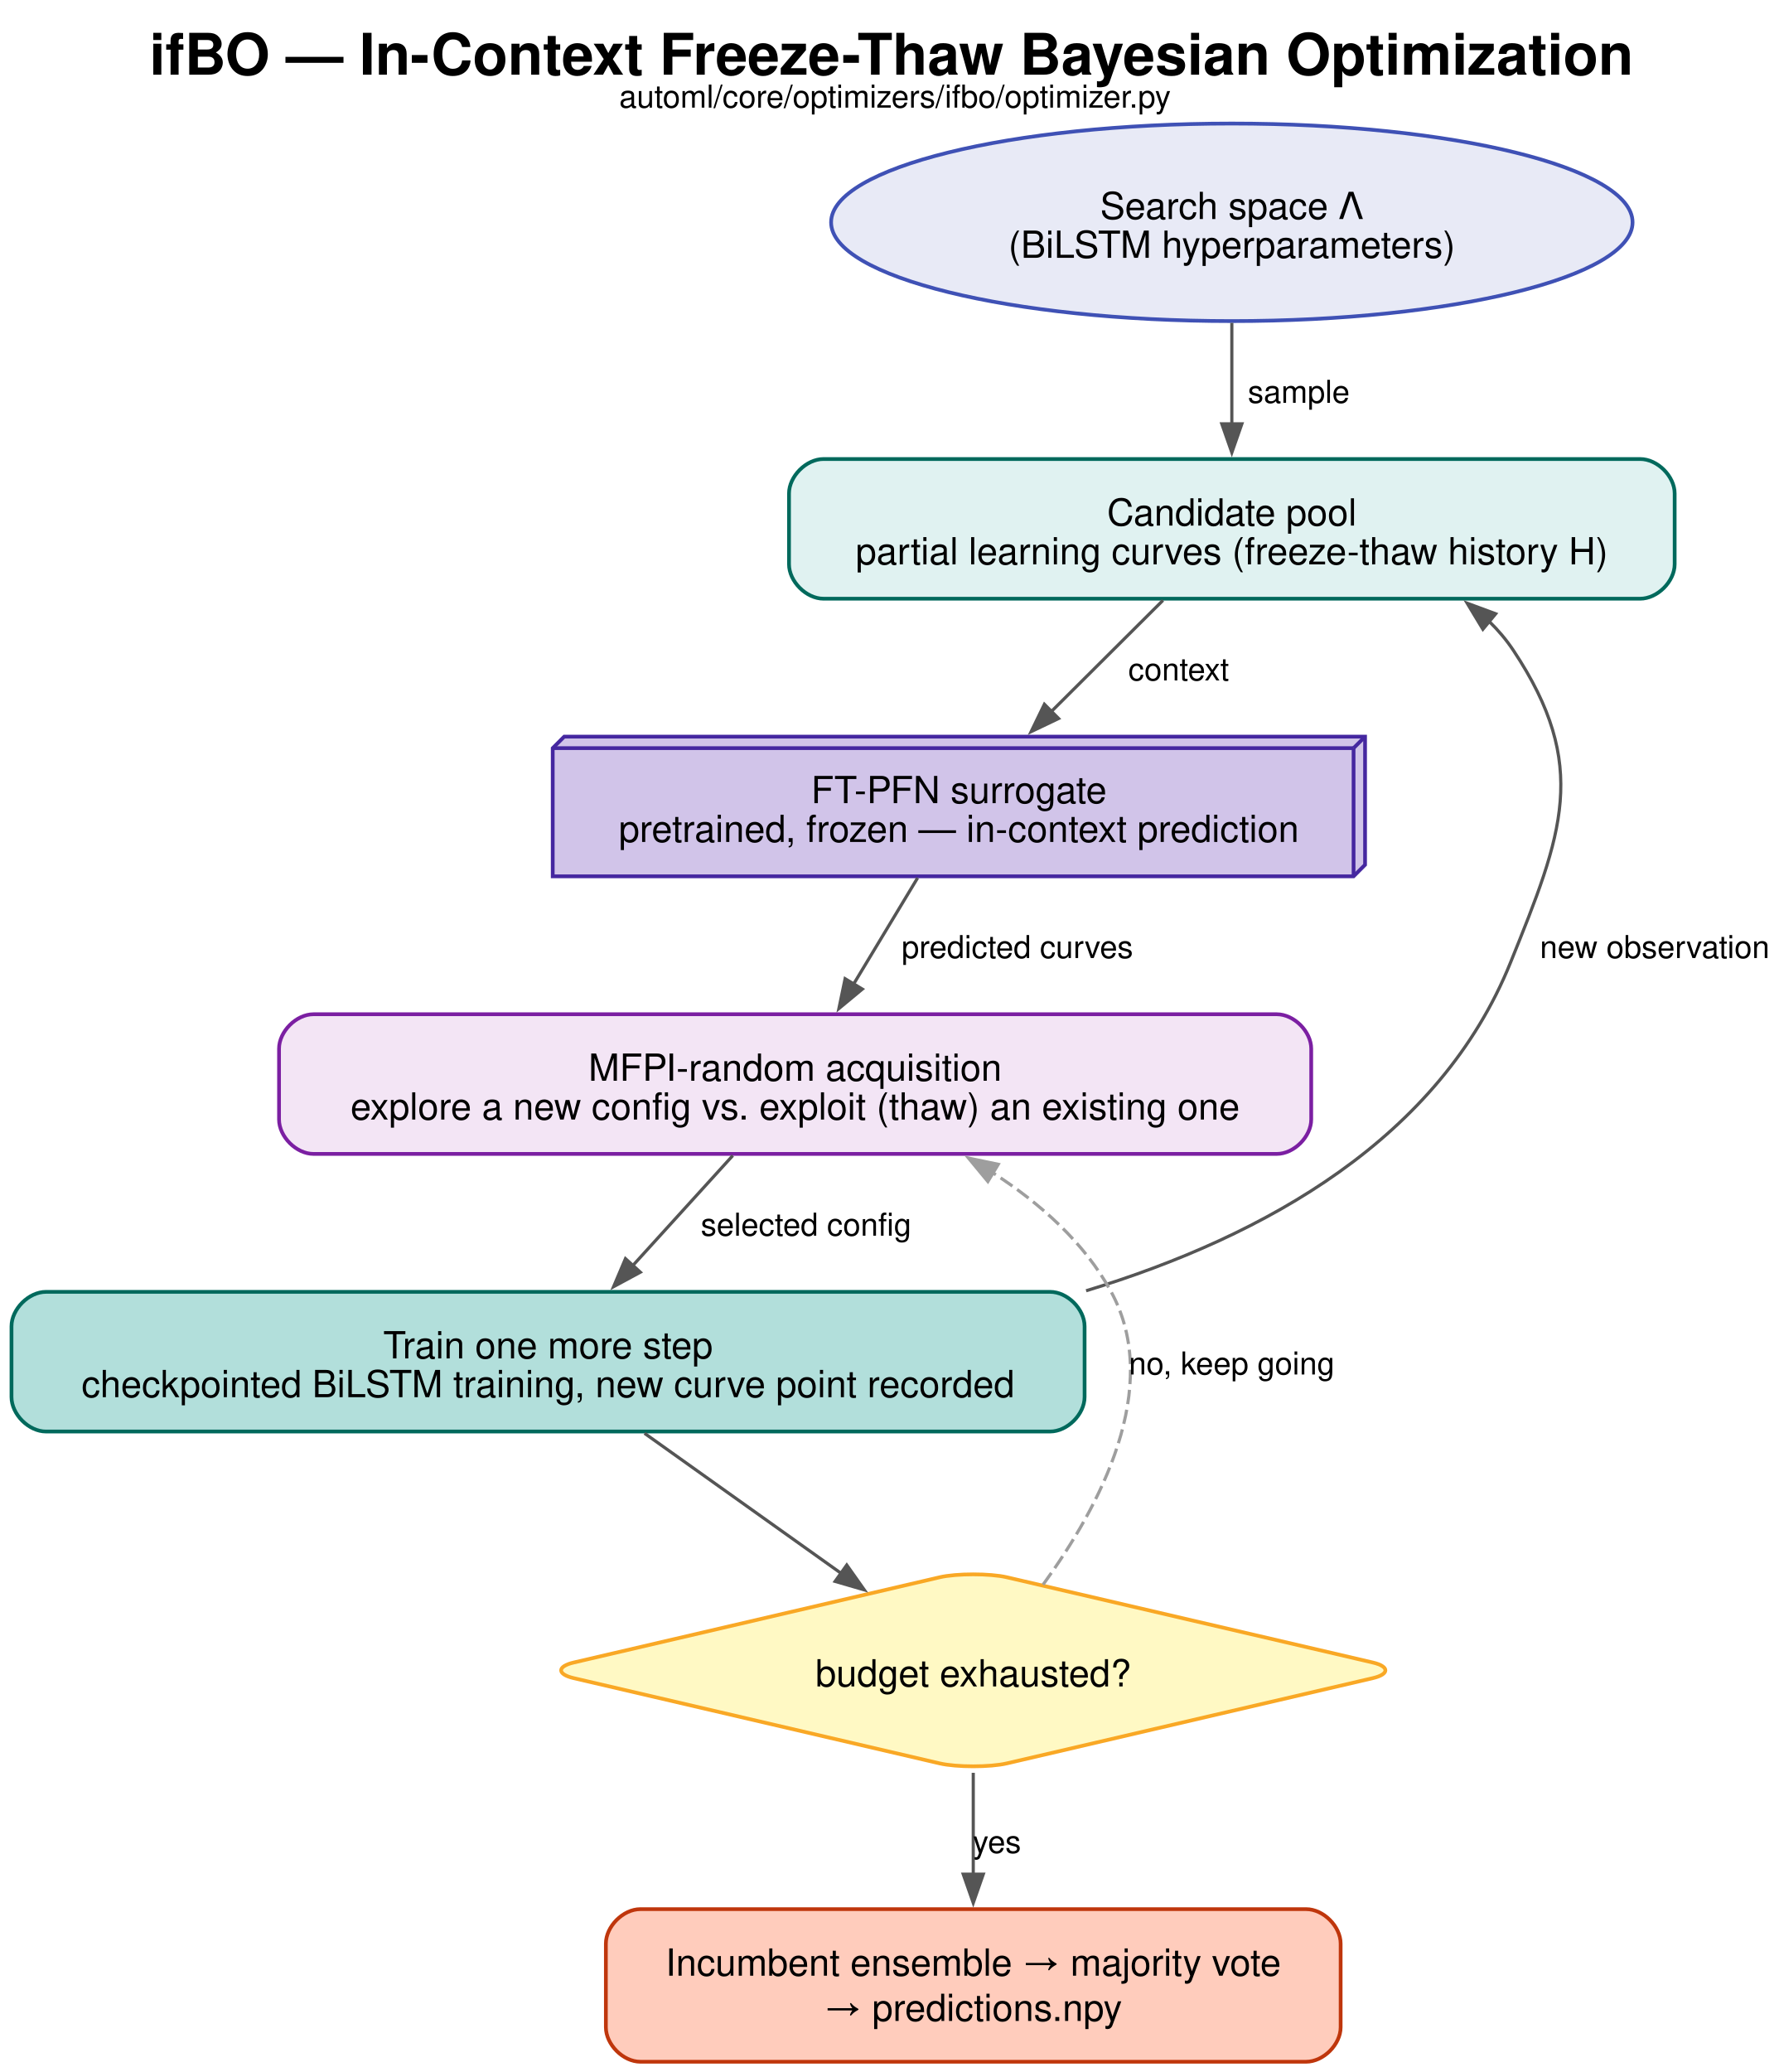
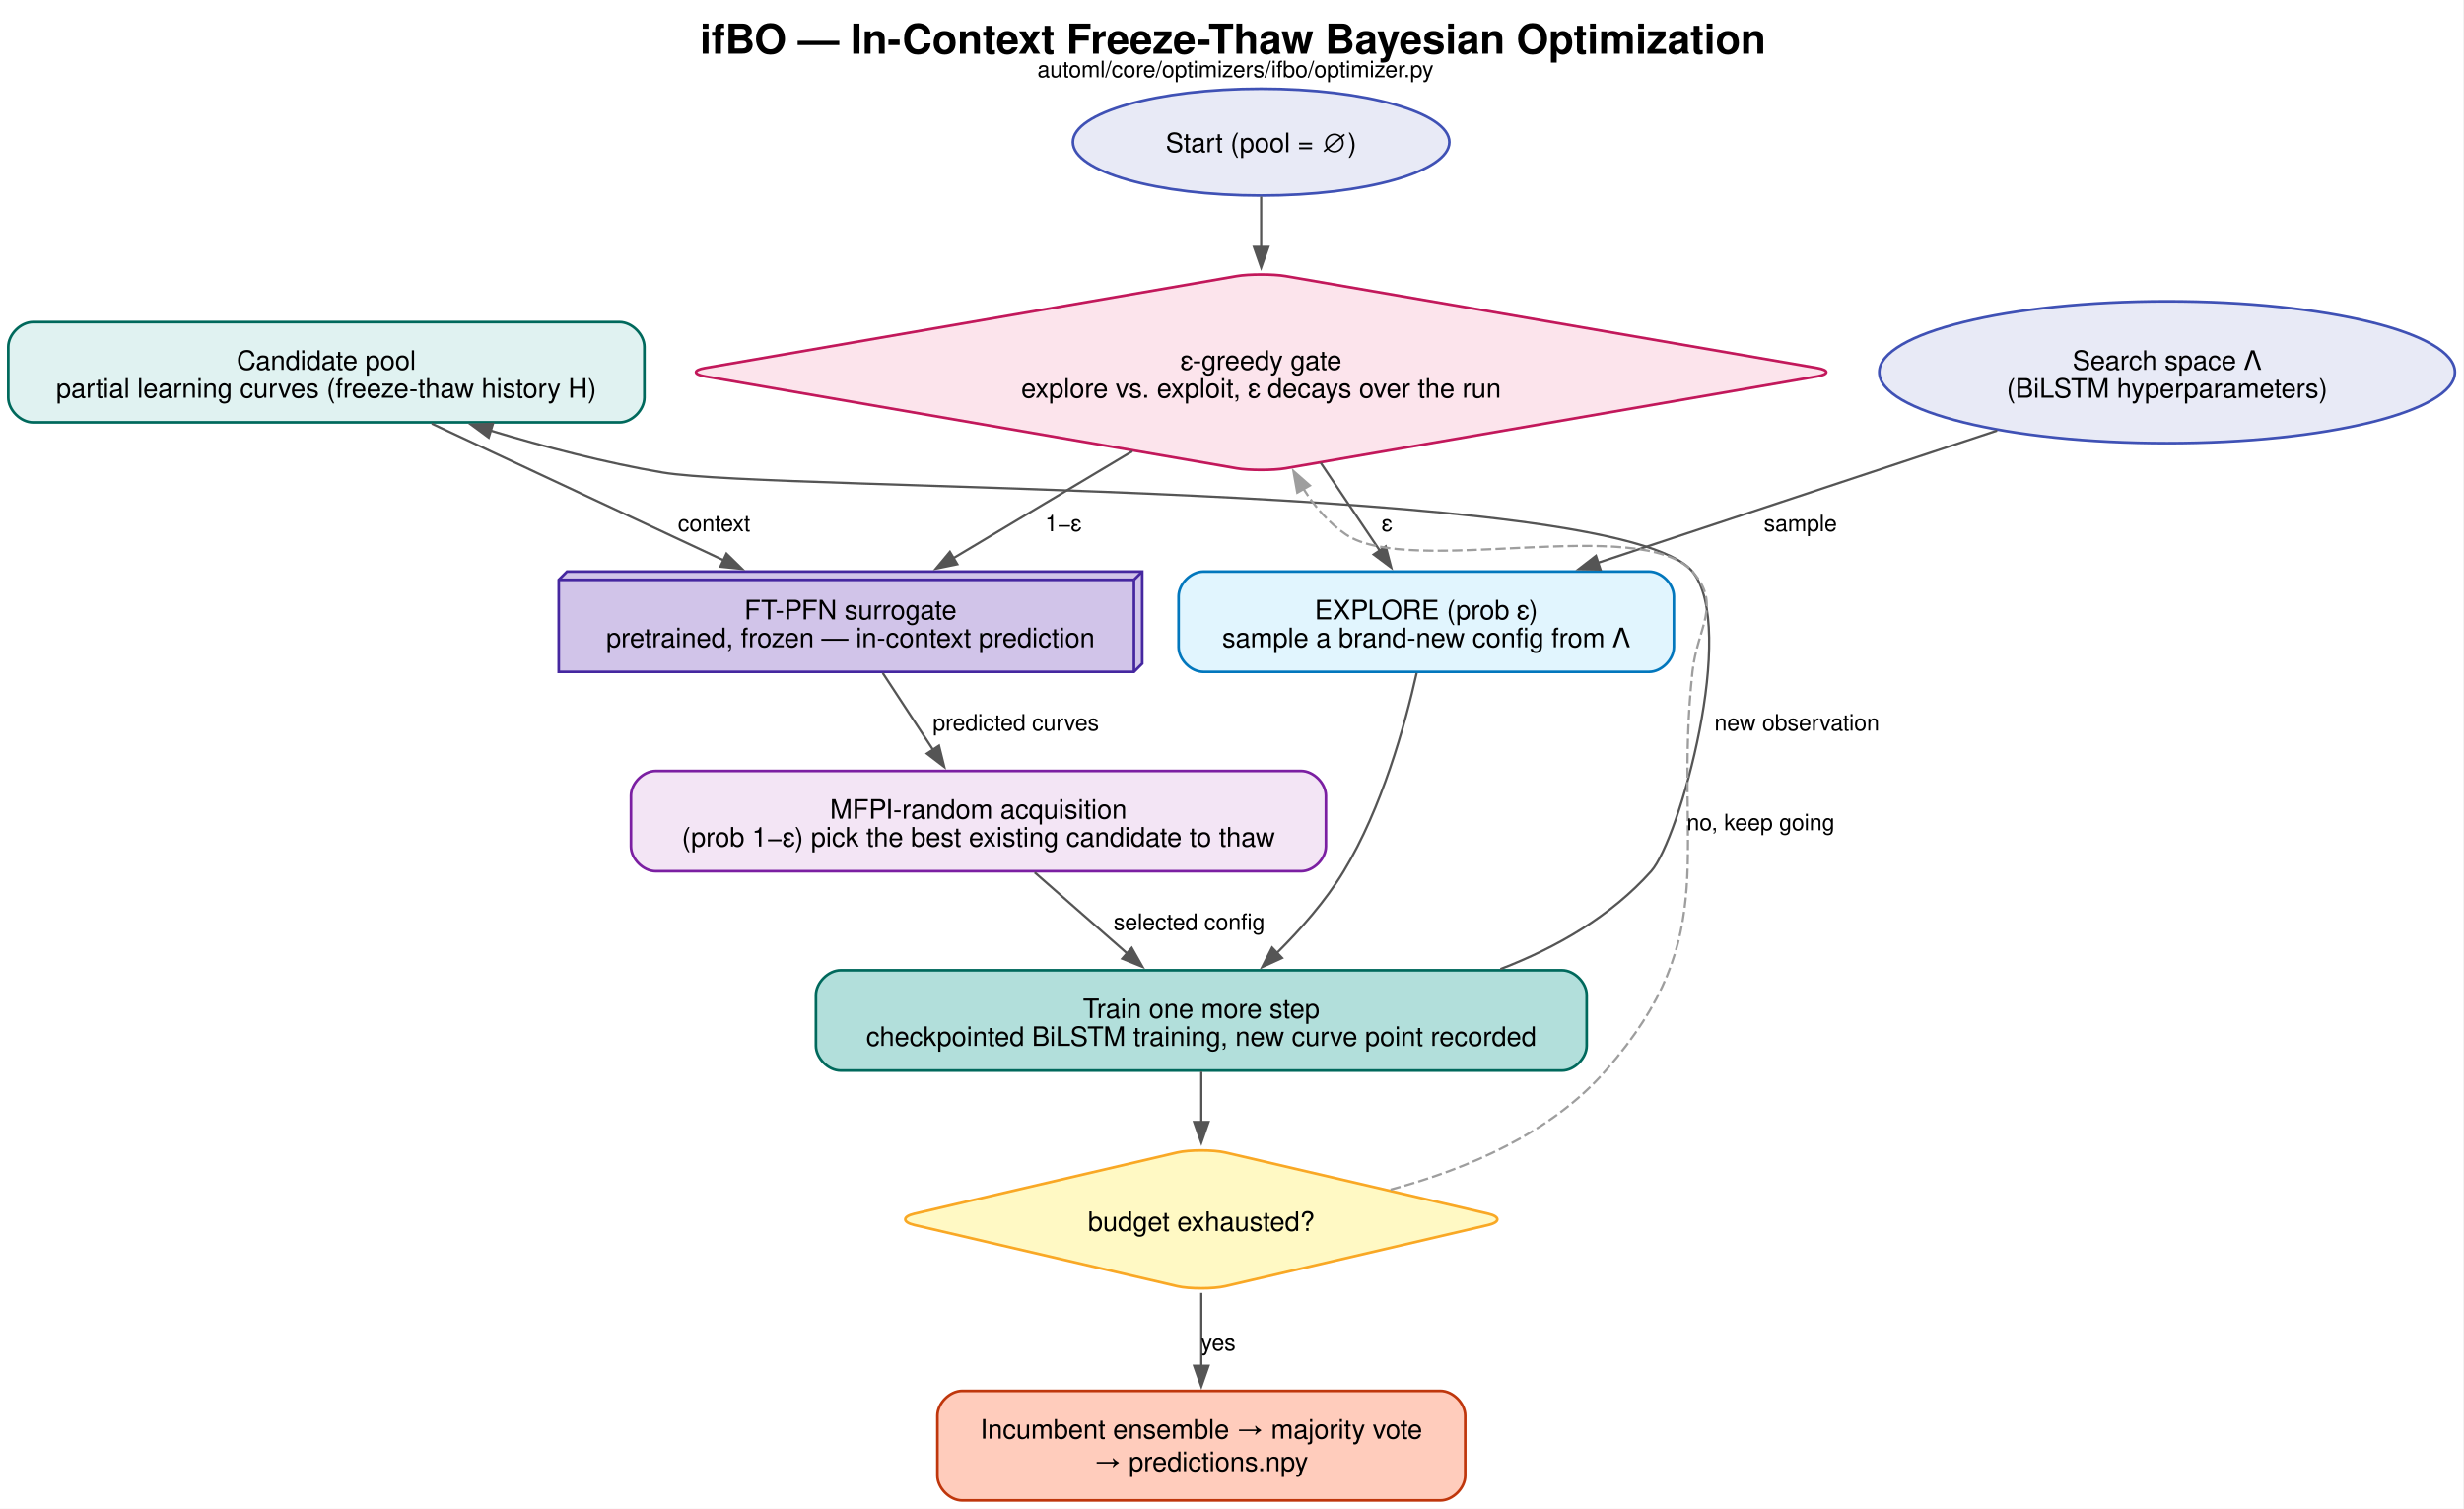
- <svg xmlns="http://www.w3.org/2000/svg" width="619pt" height="721pt" viewBox="0.00 0.00 619.00 721.00">
-   <g id="graph0" class="graph" transform="scale(1 1) rotate(0) translate(4 717.43)">
-     <polygon fill="white" stroke="none" points="-4,4 -4,-717.43 615.26,-717.43 615.26,4 -4,4" />
-     <text xml:space="preserve" text-anchor="start" x="48.01" y="-691.43" font-family="Helvetica,sans-Serif" font-weight="bold" font-size="20.00">ifBO — In-Context Freeze-Thaw Bayesian Optimization</text>
-     <text xml:space="preserve" text-anchor="start" x="211.51" y="-679.98" font-family="Helvetica,sans-Serif" font-size="11.00">automl/core/optimizers/ifbo/optimizer.py</text>
+ <svg xmlns="http://www.w3.org/2000/svg" width="1194pt" height="731pt" viewBox="0.00 0.00 1194.00 731.00">
+   <g id="graph0" class="graph" transform="scale(1 1) rotate(0) translate(4 727.06)">
+     <polygon fill="white" stroke="none" points="-4,4 -4,-727.06 1189.6,-727.06 1189.6,4 -4,4" />
+     <text xml:space="preserve" text-anchor="start" x="335.18" y="-701.06" font-family="Helvetica,sans-Serif" font-weight="bold" font-size="20.00">ifBO — In-Context Freeze-Thaw Bayesian Optimization</text>
+     <text xml:space="preserve" text-anchor="start" x="498.68" y="-689.61" font-family="Helvetica,sans-Serif" font-size="11.00">automl/core/optimizers/ifbo/optimizer.py</text>
    <g id="node1" class="node">
-       <ellipse fill="#e8eaf6" stroke="#3f51b5" stroke-width="1.3" cx="424.75" cy="-640.07" rx="139.48" ry="34.37" />
-       <text xml:space="preserve" text-anchor="middle" x="424.75" y="-641.22" font-family="Helvetica,sans-Serif" font-size="13.00">Search space Λ</text>
-       <text xml:space="preserve" text-anchor="middle" x="424.75" y="-627.72" font-family="Helvetica,sans-Serif" font-size="13.00">(BiLSTM hyperparameters)</text>
+       <ellipse fill="#e8eaf6" stroke="#3f51b5" stroke-width="1.3" cx="607.12" cy="-658.18" rx="91.22" ry="25.88" />
+       <text xml:space="preserve" text-anchor="middle" x="607.12" y="-653.33" font-family="Helvetica,sans-Serif" font-size="13.00">Start (pool = ∅)</text>
+     </g>
+     <g id="node4" class="node">
+       <path fill="#fce4ec" stroke="#c2185b" stroke-width="1.3" d="M595.3,-593.26C595.3,-593.26 337.7,-548.74 337.7,-548.74 331.79,-547.72 331.79,-545.68 337.7,-544.66 337.7,-544.66 595.3,-500.14 595.3,-500.14 601.21,-499.12 613.04,-499.12 618.95,-500.14 618.95,-500.14 876.55,-544.66 876.55,-544.66 882.46,-545.68 882.46,-547.72 876.55,-548.74 876.55,-548.74 618.95,-593.26 618.95,-593.26 613.04,-594.28 601.21,-594.28 595.3,-593.26" />
+       <text xml:space="preserve" text-anchor="middle" x="607.12" y="-547.85" font-family="Helvetica,sans-Serif" font-size="13.00">ε-greedy gate</text>
+       <text xml:space="preserve" text-anchor="middle" x="607.12" y="-534.35" font-family="Helvetica,sans-Serif" font-size="13.00">explore vs. exploit, ε decays over the run</text>
+     </g>
+     <g id="edge1" class="edge">
+       <path fill="none" stroke="#555555" stroke-width="1.1" d="M607.12,-631.79C607.12,-624.32 607.12,-615.82 607.12,-607.16" />
+       <polygon fill="#555555" stroke="#555555" stroke-width="1.1" points="610.63,-607.42 607.13,-597.42 603.63,-607.42 610.63,-607.42" />
    </g>
    <g id="node2" class="node">
-       <path fill="#e0f2f1" stroke="#00695c" stroke-width="1.3" d="M566.88,-557.7C566.88,-557.7 282.62,-557.7 282.62,-557.7 276.62,-557.7 270.62,-551.7 270.62,-545.7 270.62,-545.7 270.62,-521.1 270.62,-521.1 270.62,-515.1 276.62,-509.1 282.62,-509.1 282.62,-509.1 566.88,-509.1 566.88,-509.1 572.88,-509.1 578.88,-515.1 578.88,-521.1 578.88,-521.1 578.88,-545.7 578.88,-545.7 578.88,-551.7 572.88,-557.7 566.88,-557.7" />
-       <text xml:space="preserve" text-anchor="middle" x="424.75" y="-534.55" font-family="Helvetica,sans-Serif" font-size="13.00">Candidate pool</text>
-       <text xml:space="preserve" text-anchor="middle" x="424.75" y="-521.05" font-family="Helvetica,sans-Serif" font-size="13.00">partial learning curves (freeze-thaw history H)</text>
+       <ellipse fill="#e8eaf6" stroke="#3f51b5" stroke-width="1.3" cx="1046.12" cy="-546.7" rx="139.48" ry="34.37" />
+       <text xml:space="preserve" text-anchor="middle" x="1046.12" y="-547.85" font-family="Helvetica,sans-Serif" font-size="13.00">Search space Λ</text>
+       <text xml:space="preserve" text-anchor="middle" x="1046.12" y="-534.35" font-family="Helvetica,sans-Serif" font-size="13.00">(BiLSTM hyperparameters)</text>
    </g>
-     <g id="edge1" class="edge">
-       <path fill="none" stroke="#555555" stroke-width="1.1" d="M424.75,-605.08C424.75,-593.74 424.75,-581.08 424.75,-569.65" />
-       <polygon fill="#555555" stroke="#555555" stroke-width="1.1" points="428.25,-569.95 424.75,-559.95 421.25,-569.95 428.25,-569.95" />
-       <text xml:space="preserve" text-anchor="middle" x="445" y="-577.25" font-family="Helvetica,sans-Serif" font-size="11.00">  sample</text>
+     <g id="node5" class="node">
+       <path fill="#e1f5fe" stroke="#0277bd" stroke-width="1.3" d="M795.12,-450.1C795.12,-450.1 579.12,-450.1 579.12,-450.1 573.12,-450.1 567.12,-444.1 567.12,-438.1 567.12,-438.1 567.12,-413.5 567.12,-413.5 567.12,-407.5 573.12,-401.5 579.12,-401.5 579.12,-401.5 795.12,-401.5 795.12,-401.5 801.12,-401.5 807.12,-407.5 807.12,-413.5 807.12,-413.5 807.12,-438.1 807.12,-438.1 807.12,-444.1 801.12,-450.1 795.12,-450.1" />
+       <text xml:space="preserve" text-anchor="middle" x="687.12" y="-426.95" font-family="Helvetica,sans-Serif" font-size="13.00">EXPLORE (prob ε)</text>
+       <text xml:space="preserve" text-anchor="middle" x="687.12" y="-413.45" font-family="Helvetica,sans-Serif" font-size="13.00">sample a brand-new config from Λ</text>
+     </g>
+     <g id="edge2" class="edge">
+       <path fill="none" stroke="#555555" stroke-width="1.1" d="M963.76,-518.42C905.81,-499.23 828.52,-473.63 770.37,-454.37" />
+       <polygon fill="#555555" stroke="#555555" stroke-width="1.1" points="771.55,-451.08 760.96,-451.25 769.35,-457.72 771.55,-451.08" />
+       <text xml:space="preserve" text-anchor="middle" x="865.38" y="-469.65" font-family="Helvetica,sans-Serif" font-size="11.00">  sample</text>
    </g>
    <g id="node3" class="node">
-       <polygon fill="#d1c4e9" stroke="#4527a0" stroke-width="1.3" points="471.12,-461.1 192.38,-461.1 188.38,-457.1 188.38,-412.5 467.12,-412.5 471.12,-416.5 471.12,-461.1" />
-       <polyline fill="none" stroke="#4527a0" stroke-width="1.3" points="467.12,-457.1 188.38,-457.1" />
-       <polyline fill="none" stroke="#4527a0" stroke-width="1.3" points="467.12,-457.1 467.12,-412.5" />
-       <polyline fill="none" stroke="#4527a0" stroke-width="1.3" points="467.12,-457.1 471.12,-461.1" />
-       <text xml:space="preserve" text-anchor="middle" x="329.75" y="-437.95" font-family="Helvetica,sans-Serif" font-size="13.00">FT-PFN surrogate</text>
-       <text xml:space="preserve" text-anchor="middle" x="329.75" y="-424.45" font-family="Helvetica,sans-Serif" font-size="13.00">pretrained, frozen — in-context prediction</text>
-     </g>
-     <g id="edge2" class="edge">
-       <path fill="none" stroke="#555555" stroke-width="1.1" d="M400.78,-508.53C388.96,-496.76 374.55,-482.41 361.81,-469.72" />
-       <polygon fill="#555555" stroke="#555555" stroke-width="1.1" points="364.45,-467.41 354.89,-462.84 359.51,-472.37 364.45,-467.41" />
-       <text xml:space="preserve" text-anchor="middle" x="403.19" y="-480.65" font-family="Helvetica,sans-Serif" font-size="11.00">  context</text>
+       <path fill="#e0f2f1" stroke="#00695c" stroke-width="1.3" d="M296.25,-571C296.25,-571 12,-571 12,-571 6,-571 0,-565 0,-559 0,-559 0,-534.4 0,-534.4 0,-528.4 6,-522.4 12,-522.4 12,-522.4 296.25,-522.4 296.25,-522.4 302.25,-522.4 308.25,-528.4 308.25,-534.4 308.25,-534.4 308.25,-559 308.25,-559 308.25,-565 302.25,-571 296.25,-571" />
+       <text xml:space="preserve" text-anchor="middle" x="154.12" y="-547.85" font-family="Helvetica,sans-Serif" font-size="13.00">Candidate pool</text>
+       <text xml:space="preserve" text-anchor="middle" x="154.12" y="-534.35" font-family="Helvetica,sans-Serif" font-size="13.00">partial learning curves (freeze-thaw history H)</text>
    </g>
    <g id="node6" class="node">
-       <path fill="#fff9c4" stroke="#f9a825" stroke-width="1.3" d="M323.06,-168.58C323.06,-168.58 195.69,-138.92 195.69,-138.92 189.84,-137.56 189.84,-134.84 195.69,-133.48 195.69,-133.48 323.06,-103.82 323.06,-103.82 328.91,-102.46 340.59,-102.46 346.44,-103.82 346.44,-103.82 473.81,-133.48 473.81,-133.48 479.66,-134.84 479.66,-137.56 473.81,-138.92 473.81,-138.92 346.44,-168.58 346.44,-168.58 340.59,-169.94 328.91,-169.94 323.06,-168.58" />
-       <text xml:space="preserve" text-anchor="middle" x="334.75" y="-130.6" font-family="Helvetica,sans-Serif" font-size="13.00">budget exhausted?</text>
-     </g>
-     <g id="node4" class="node">
-       <path fill="#f3e5f5" stroke="#7b1fa2" stroke-width="1.3" d="M440.38,-364.5C440.38,-364.5 105.12,-364.5 105.12,-364.5 99.12,-364.5 93.12,-358.5 93.12,-352.5 93.12,-352.5 93.12,-327.9 93.12,-327.9 93.12,-321.9 99.12,-315.9 105.12,-315.9 105.12,-315.9 440.38,-315.9 440.38,-315.9 446.38,-315.9 452.38,-321.9 452.38,-327.9 452.38,-327.9 452.38,-352.5 452.38,-352.5 452.38,-358.5 446.38,-364.5 440.38,-364.5" />
-       <text xml:space="preserve" text-anchor="middle" x="272.75" y="-341.35" font-family="Helvetica,sans-Serif" font-size="13.00">MFPI-random acquisition</text>
-       <text xml:space="preserve" text-anchor="middle" x="272.75" y="-327.85" font-family="Helvetica,sans-Serif" font-size="13.00">explore a new config vs. exploit (thaw) an existing one</text>
+       <polygon fill="#d1c4e9" stroke="#4527a0" stroke-width="1.3" points="549.5,-450.1 270.75,-450.1 266.75,-446.1 266.75,-401.5 545.5,-401.5 549.5,-405.5 549.5,-450.1" />
+       <polyline fill="none" stroke="#4527a0" stroke-width="1.3" points="545.5,-446.1 266.75,-446.1" />
+       <polyline fill="none" stroke="#4527a0" stroke-width="1.3" points="545.5,-446.1 545.5,-401.5" />
+       <polyline fill="none" stroke="#4527a0" stroke-width="1.3" points="545.5,-446.1 549.5,-450.1" />
+       <text xml:space="preserve" text-anchor="middle" x="408.12" y="-426.95" font-family="Helvetica,sans-Serif" font-size="13.00">FT-PFN surrogate</text>
+       <text xml:space="preserve" text-anchor="middle" x="408.12" y="-413.45" font-family="Helvetica,sans-Serif" font-size="13.00">pretrained, frozen — in-context prediction</text>
    </g>
    <g id="edge3" class="edge">
-       <path fill="none" stroke="#555555" stroke-width="1.1" d="M315.37,-411.93C308.62,-400.72 300.45,-387.18 293.08,-374.95" />
-       <polygon fill="#555555" stroke="#555555" stroke-width="1.1" points="296.15,-373.25 287.99,-366.49 290.15,-376.86 296.15,-373.25" />
-       <text xml:space="preserve" text-anchor="middle" x="347.04" y="-384.05" font-family="Helvetica,sans-Serif" font-size="11.00">  predicted curves</text>
-     </g>
-     <g id="node5" class="node">
-       <path fill="#b2dfdb" stroke="#00695c" stroke-width="1.3" d="M361.5,-267.9C361.5,-267.9 12,-267.9 12,-267.9 6,-267.9 0,-261.9 0,-255.9 0,-255.9 0,-231.3 0,-231.3 0,-225.3 6,-219.3 12,-219.3 12,-219.3 361.5,-219.3 361.5,-219.3 367.5,-219.3 373.5,-225.3 373.5,-231.3 373.5,-231.3 373.5,-255.9 373.5,-255.9 373.5,-261.9 367.5,-267.9 361.5,-267.9" />
-       <text xml:space="preserve" text-anchor="middle" x="186.75" y="-244.75" font-family="Helvetica,sans-Serif" font-size="13.00">Train one more step</text>
-       <text xml:space="preserve" text-anchor="middle" x="186.75" y="-231.25" font-family="Helvetica,sans-Serif" font-size="13.00">checkpointed BiLSTM training, new curve point recorded</text>
+       <path fill="none" stroke="#555555" stroke-width="1.1" d="M205.22,-521.78C246.04,-502.67 303.38,-475.83 346.7,-455.55" />
+       <polygon fill="#555555" stroke="#555555" stroke-width="1.1" points="348.03,-458.8 355.6,-451.39 345.06,-452.46 348.03,-458.8" />
+       <text xml:space="preserve" text-anchor="middle" x="338.97" y="-469.65" font-family="Helvetica,sans-Serif" font-size="11.00">  context</text>
    </g>
    <g id="edge4" class="edge">
-       <path fill="none" stroke="#555555" stroke-width="1.1" d="M251.05,-315.33C240.46,-303.68 227.56,-289.49 216.1,-276.88" />
-       <polygon fill="#555555" stroke="#555555" stroke-width="1.1" points="218.88,-274.74 209.56,-269.7 213.7,-279.45 218.88,-274.74" />
-       <text xml:space="preserve" text-anchor="middle" x="273.52" y="-287.45" font-family="Helvetica,sans-Serif" font-size="11.00">  selected config</text>
+       <path fill="none" stroke="#555555" stroke-width="1.1" d="M636.01,-502.77C645.42,-488.78 655.73,-473.46 664.61,-460.27" />
+       <polygon fill="#555555" stroke="#555555" stroke-width="1.1" points="667.47,-462.28 670.15,-452.03 661.66,-458.37 667.47,-462.28" />
+       <text xml:space="preserve" text-anchor="middle" x="664.97" y="-469.65" font-family="Helvetica,sans-Serif" font-size="11.00">  ε</text>
    </g>
    <g id="edge5" class="edge">
-       <path fill="none" stroke="#555555" stroke-width="1.1" d="M374.03,-268.28C436.84,-287.38 497.17,-321.54 521.75,-382.5 539.8,-427.27 549.44,-450.88 522.75,-491.1 520.31,-494.78 517.47,-498.13 514.33,-501.18" />
-       <polygon fill="#555555" stroke="#555555" stroke-width="1.1" points="512.13,-498.46 506.65,-507.53 516.59,-503.85 512.13,-498.46" />
-       <text xml:space="preserve" text-anchor="middle" x="568.89" y="-384.05" font-family="Helvetica,sans-Serif" font-size="11.00">  new observation</text>
+       <path fill="none" stroke="#555555" stroke-width="1.1" d="M544.71,-508.41C516.71,-491.68 484.14,-472.22 457.83,-456.5" />
+       <polygon fill="#555555" stroke="#555555" stroke-width="1.1" points="459.89,-453.65 449.51,-451.52 456.3,-459.66 459.89,-453.65" />
+       <text xml:space="preserve" text-anchor="middle" x="508.09" y="-469.65" font-family="Helvetica,sans-Serif" font-size="11.00">  1−ε</text>
+     </g>
+     <g id="node8" class="node">
+       <path fill="#b2dfdb" stroke="#00695c" stroke-width="1.3" d="M752.88,-256.9C752.88,-256.9 403.38,-256.9 403.38,-256.9 397.38,-256.9 391.38,-250.9 391.38,-244.9 391.38,-244.9 391.38,-220.3 391.38,-220.3 391.38,-214.3 397.38,-208.3 403.38,-208.3 403.38,-208.3 752.88,-208.3 752.88,-208.3 758.88,-208.3 764.88,-214.3 764.88,-220.3 764.88,-220.3 764.88,-244.9 764.88,-244.9 764.88,-250.9 758.88,-256.9 752.88,-256.9" />
+       <text xml:space="preserve" text-anchor="middle" x="578.12" y="-233.75" font-family="Helvetica,sans-Serif" font-size="13.00">Train one more step</text>
+       <text xml:space="preserve" text-anchor="middle" x="578.12" y="-220.25" font-family="Helvetica,sans-Serif" font-size="13.00">checkpointed BiLSTM training, new curve point recorded</text>
    </g>
    <g id="edge7" class="edge">
-       <path fill="none" stroke="#555555" stroke-width="1.1" d="M220.33,-218.68C240.63,-204.23 266.78,-185.6 288.96,-169.81" />
-       <polygon fill="#555555" stroke="#555555" stroke-width="1.1" points="290.72,-172.85 296.83,-164.2 286.66,-167.15 290.72,-172.85" />
-       <text xml:space="preserve" text-anchor="middle" x="263.75" y="-190.85" font-family="Helvetica,sans-Serif" font-size="11.00">  </text>
+       <path fill="none" stroke="#555555" stroke-width="1.1" d="M682.47,-400.93C676.83,-375.72 665.68,-335.48 647.12,-304.9 638.42,-290.56 626.36,-276.82 614.75,-265.29" />
+       <polygon fill="#555555" stroke="#555555" stroke-width="1.1" points="617.27,-262.86 607.63,-258.46 612.42,-267.91 617.27,-262.86" />
+     </g>
+     <g id="node7" class="node">
+       <path fill="#f3e5f5" stroke="#7b1fa2" stroke-width="1.3" d="M626.5,-353.5C626.5,-353.5 313.75,-353.5 313.75,-353.5 307.75,-353.5 301.75,-347.5 301.75,-341.5 301.75,-341.5 301.75,-316.9 301.75,-316.9 301.75,-310.9 307.75,-304.9 313.75,-304.9 313.75,-304.9 626.5,-304.9 626.5,-304.9 632.5,-304.9 638.5,-310.9 638.5,-316.9 638.5,-316.9 638.5,-341.5 638.5,-341.5 638.5,-347.5 632.5,-353.5 626.5,-353.5" />
+       <text xml:space="preserve" text-anchor="middle" x="470.12" y="-330.35" font-family="Helvetica,sans-Serif" font-size="13.00">MFPI-random acquisition</text>
+       <text xml:space="preserve" text-anchor="middle" x="470.12" y="-316.85" font-family="Helvetica,sans-Serif" font-size="13.00">(prob 1−ε) pick the best existing candidate to thaw</text>
+     </g>
+     <g id="edge6" class="edge">
+       <path fill="none" stroke="#555555" stroke-width="1.1" d="M423.77,-400.93C431.19,-389.61 440.17,-375.9 448.25,-363.58" />
+       <polygon fill="#555555" stroke="#555555" stroke-width="1.1" points="451.02,-365.74 453.57,-355.46 445.16,-361.9 451.02,-365.74" />
+       <text xml:space="preserve" text-anchor="middle" x="485.21" y="-373.05" font-family="Helvetica,sans-Serif" font-size="11.00">  predicted curves</text>
    </g>
    <g id="edge8" class="edge">
-       <path fill="none" stroke="#9e9e9e" stroke-width="1.1" stroke-dasharray="5,2" d="M359.05,-166.02C378.85,-193.22 400.82,-234.66 382.75,-267.9 373.39,-285.12 357.89,-298.82 341.43,-309.42" />
-       <polygon fill="#9e9e9e" stroke="#9e9e9e" stroke-width="1.1" points="339.84,-306.29 333.09,-314.45 343.46,-312.28 339.84,-306.29" />
-       <text xml:space="preserve" text-anchor="middle" x="424.71" y="-239.15" font-family="Helvetica,sans-Serif" font-size="11.00">no, keep going</text>
-     </g>
-     <g id="node7" class="node">
-       <path fill="#ffccbc" stroke="#bf360c" stroke-width="1.3" d="M450.62,-53.1C450.62,-53.1 218.88,-53.1 218.88,-53.1 212.88,-53.1 206.88,-47.1 206.88,-41.1 206.88,-41.1 206.88,-12 206.88,-12 206.88,-6 212.88,0 218.88,0 218.88,0 450.62,0 450.62,0 456.62,0 462.62,-6 462.62,-12 462.62,-12 462.62,-41.1 462.62,-41.1 462.62,-47.1 456.62,-53.1 450.62,-53.1" />
-       <text xml:space="preserve" text-anchor="middle" x="334.75" y="-29.95" font-family="Helvetica,sans-Serif" font-size="13.00">Incumbent ensemble → majority vote</text>
-       <text xml:space="preserve" text-anchor="middle" x="334.75" y="-14.2" font-family="Helvetica,sans-Serif" font-size="13.00">→ predictions.npy</text>
+       <path fill="none" stroke="#555555" stroke-width="1.1" d="M497.38,-304.33C511.06,-292.34 527.82,-277.67 542.51,-264.8" />
+       <polygon fill="#555555" stroke="#555555" stroke-width="1.1" points="544.41,-267.78 549.63,-258.56 539.8,-262.52 544.41,-267.78" />
+       <text xml:space="preserve" text-anchor="middle" x="569.22" y="-276.45" font-family="Helvetica,sans-Serif" font-size="11.00">  selected config</text>
    </g>
    <g id="edge9" class="edge">
-       <path fill="none" stroke="#555555" stroke-width="1.1" d="M334.75,-100.55C334.75,-89.23 334.75,-76.62 334.75,-65.1" />
-       <polygon fill="#555555" stroke="#555555" stroke-width="1.1" points="338.25,-65.27 334.75,-55.27 331.25,-65.27 338.25,-65.27" />
-       <text xml:space="preserve" text-anchor="middle" x="343" y="-72.65" font-family="Helvetica,sans-Serif" font-size="11.00">yes</text>
+       <path fill="none" stroke="#555555" stroke-width="1.1" d="M723.08,-257.48C750.52,-268.01 776.69,-283.15 796.12,-304.9 809.82,-320.22 838.17,-422.88 816.12,-450.1 781.08,-493.39 372.05,-488.83 317.12,-498.1 289.53,-502.76 259.98,-510.51 233.73,-518.41" />
+       <polygon fill="#555555" stroke="#555555" stroke-width="1.1" points="232.82,-515.03 224.28,-521.32 234.87,-521.72 232.82,-515.03" />
+       <text xml:space="preserve" text-anchor="middle" x="863.69" y="-373.05" font-family="Helvetica,sans-Serif" font-size="11.00">  new observation</text>
+     </g>
+     <g id="node9" class="node">
+       <path fill="#fff9c4" stroke="#f9a825" stroke-width="1.3" d="M566.44,-168.58C566.44,-168.58 439.06,-138.92 439.06,-138.92 433.22,-137.56 433.22,-134.84 439.06,-133.48 439.06,-133.48 566.44,-103.82 566.44,-103.82 572.28,-102.46 583.97,-102.46 589.81,-103.82 589.81,-103.82 717.19,-133.48 717.19,-133.48 723.03,-134.84 723.03,-137.56 717.19,-138.92 717.19,-138.92 589.81,-168.58 589.81,-168.58 583.97,-169.94 572.28,-169.94 566.44,-168.58" />
+       <text xml:space="preserve" text-anchor="middle" x="578.12" y="-130.6" font-family="Helvetica,sans-Serif" font-size="13.00">budget exhausted?</text>
+     </g>
+     <g id="edge10" class="edge">
+       <path fill="none" stroke="#555555" stroke-width="1.1" d="M578.12,-207.78C578.12,-200.27 578.12,-191.7 578.12,-183.19" />
+       <polygon fill="#555555" stroke="#555555" stroke-width="1.1" points="581.63,-183.38 578.13,-173.38 574.63,-183.38 581.63,-183.38" />
+     </g>
+     <g id="edge11" class="edge">
+       <path fill="none" stroke="#9e9e9e" stroke-width="1.1" stroke-dasharray="5,2" d="M669.83,-150.61C707.14,-160.59 747.62,-177.98 774.12,-208.3 831.96,-274.45 806.74,-314.13 816.12,-401.5 818.43,-422.98 830.56,-434.03 816.12,-450.1 791.03,-478.03 679.2,-447.03 648.12,-468.1 639.79,-473.75 633.02,-481.66 627.57,-490.28" />
+       <polygon fill="#9e9e9e" stroke="#9e9e9e" stroke-width="1.1" points="624.64,-488.36 622.78,-498.79 630.74,-491.79 624.64,-488.36" />
+       <text xml:space="preserve" text-anchor="middle" x="849.21" y="-324.75" font-family="Helvetica,sans-Serif" font-size="11.00">no, keep going</text>
+     </g>
+     <g id="node10" class="node">
+       <path fill="#ffccbc" stroke="#bf360c" stroke-width="1.3" d="M694,-53.1C694,-53.1 462.25,-53.1 462.25,-53.1 456.25,-53.1 450.25,-47.1 450.25,-41.1 450.25,-41.1 450.25,-12 450.25,-12 450.25,-6 456.25,0 462.25,0 462.25,0 694,0 694,0 700,0 706,-6 706,-12 706,-12 706,-41.1 706,-41.1 706,-47.1 700,-53.1 694,-53.1" />
+       <text xml:space="preserve" text-anchor="middle" x="578.12" y="-29.95" font-family="Helvetica,sans-Serif" font-size="13.00">Incumbent ensemble → majority vote</text>
+       <text xml:space="preserve" text-anchor="middle" x="578.12" y="-14.2" font-family="Helvetica,sans-Serif" font-size="13.00">→ predictions.npy</text>
+     </g>
+     <g id="edge12" class="edge">
+       <path fill="none" stroke="#555555" stroke-width="1.1" d="M578.12,-100.55C578.12,-89.23 578.12,-76.62 578.12,-65.1" />
+       <polygon fill="#555555" stroke="#555555" stroke-width="1.1" points="581.63,-65.27 578.13,-55.27 574.63,-65.27 581.63,-65.27" />
+       <text xml:space="preserve" text-anchor="middle" x="586.38" y="-72.65" font-family="Helvetica,sans-Serif" font-size="11.00">yes</text>
    </g>
  </g>
</svg>
